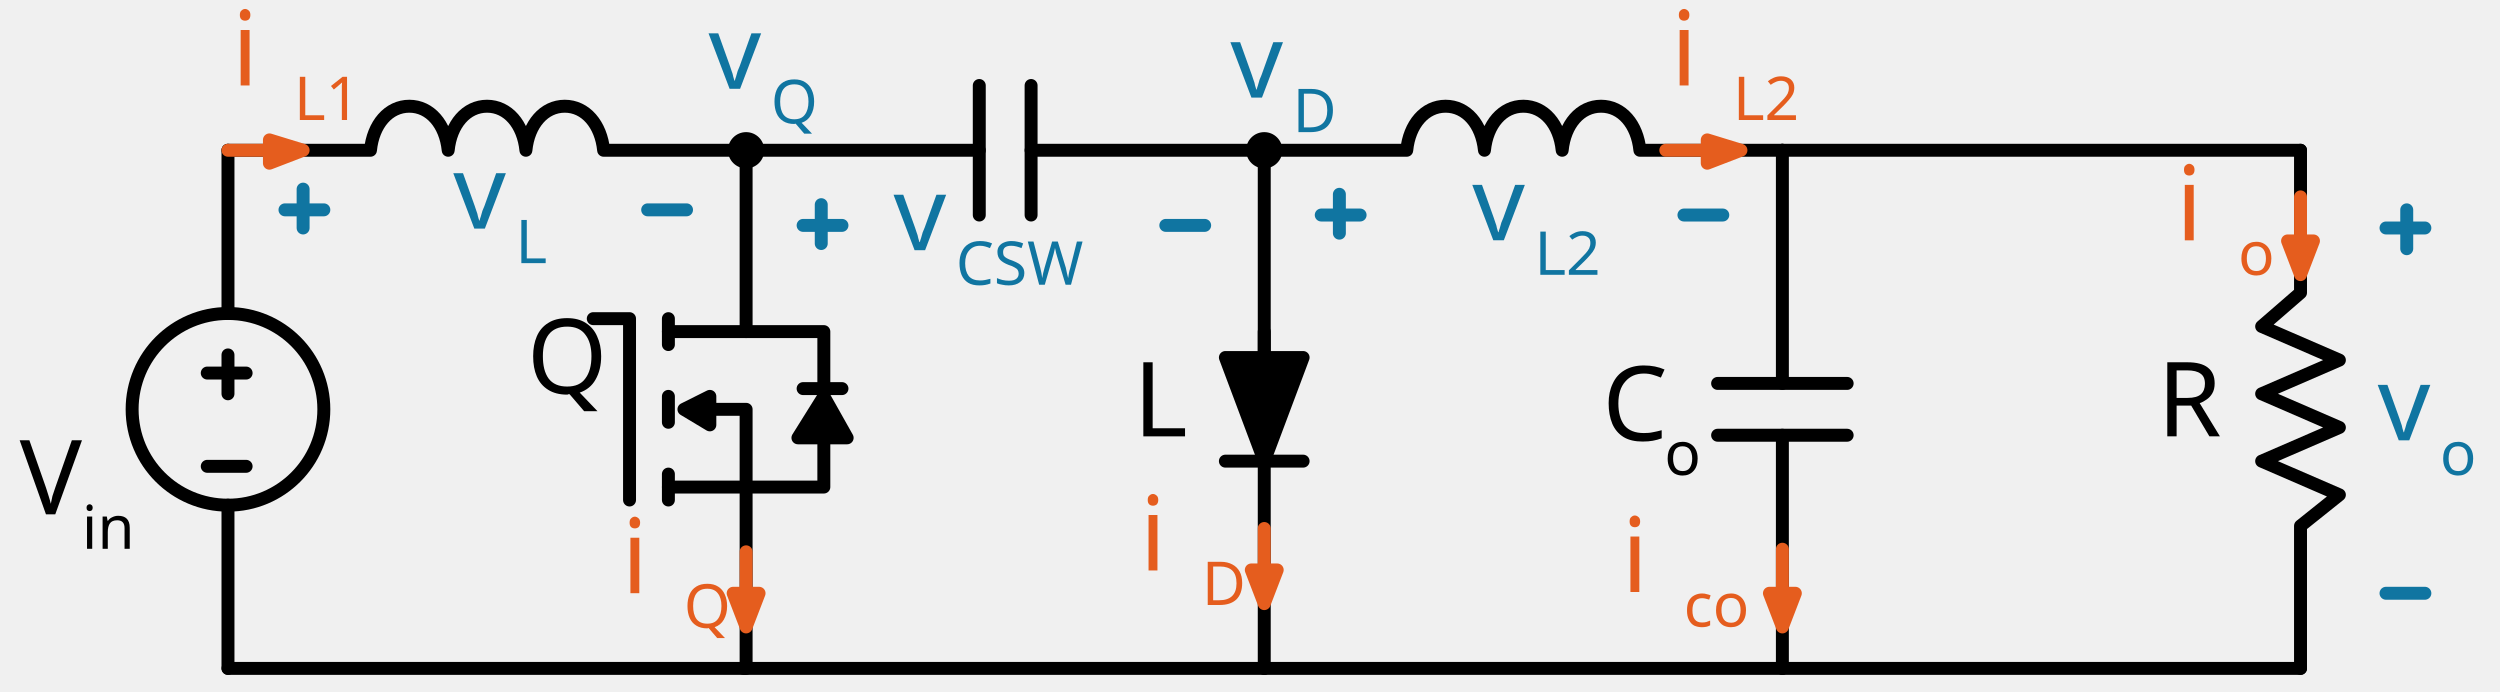
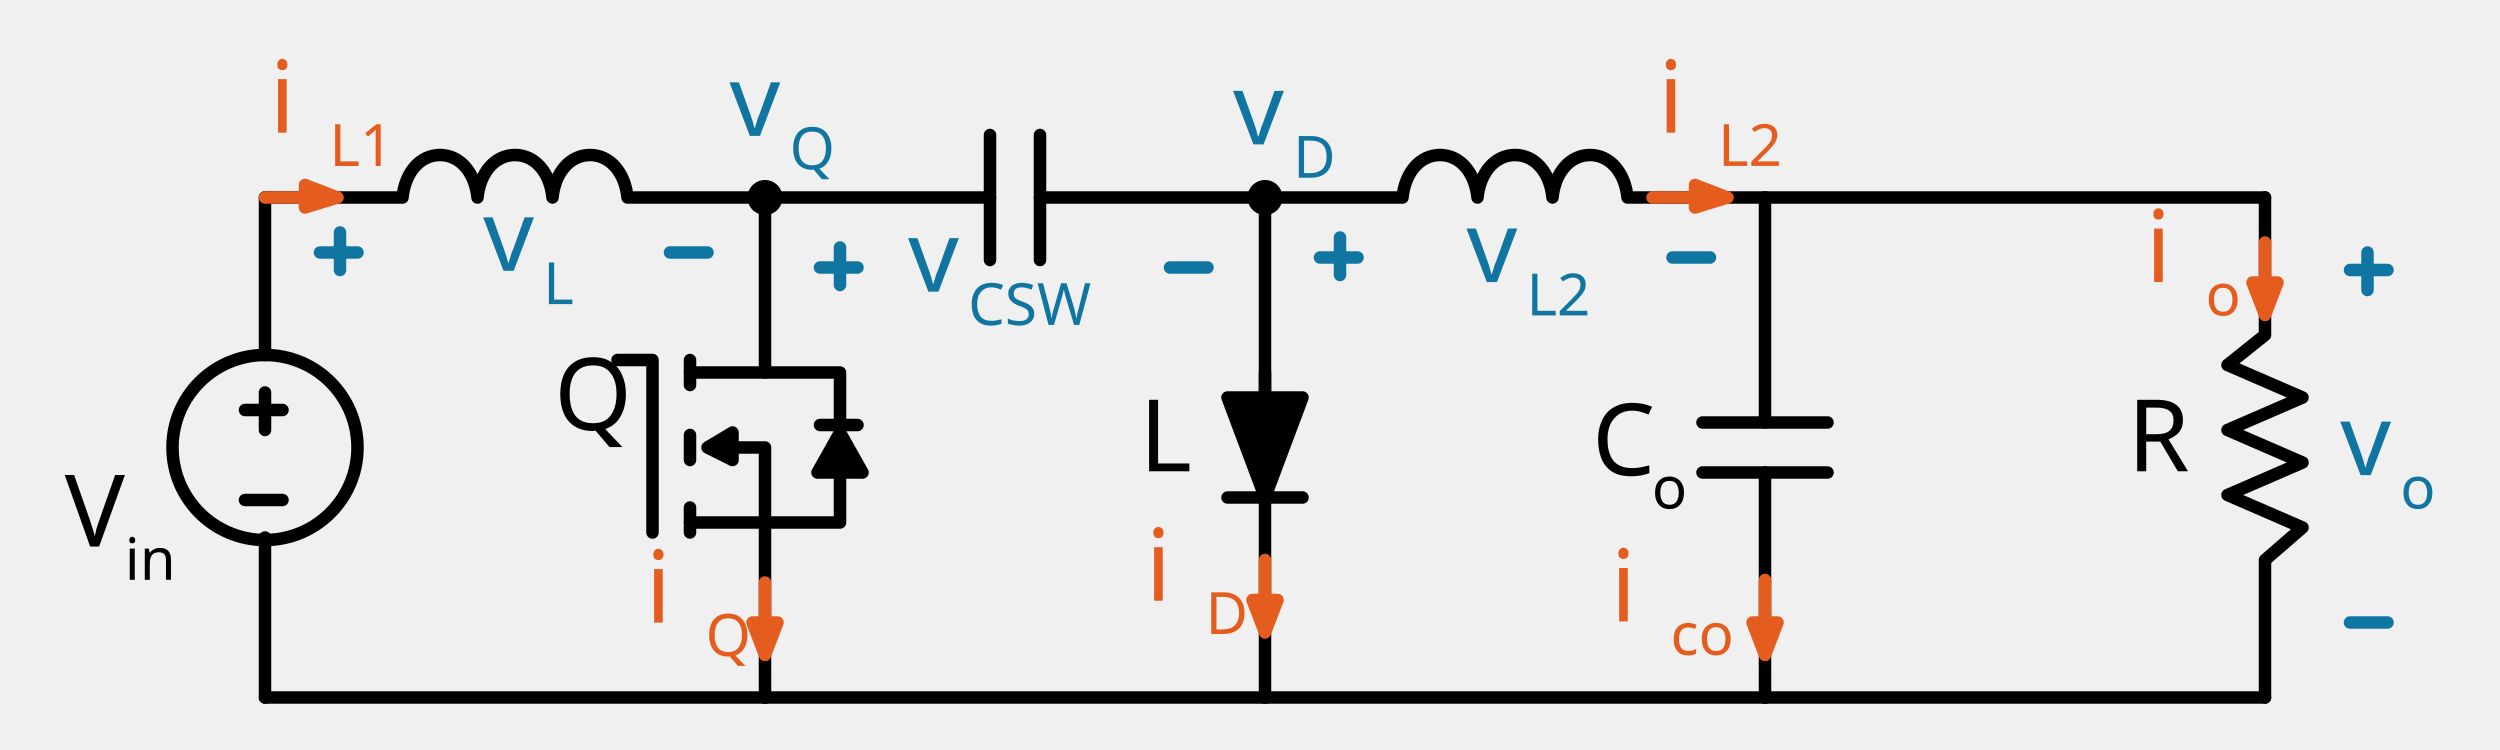
- <svg xmlns="http://www.w3.org/2000/svg" version="1.1" x="0px" y="0px" width="96.5px" height="26.7px" viewBox="0 0 96.5 26.7" style="enable-background:new 0 0 96.5 26.7;" xml:space="preserve">
+ <svg xmlns="http://www.w3.org/2000/svg" version="1.1" x="0px" y="0px" width="100px" height="30px" viewBox="0 0 100 30" style="enable-background:new 0 0 100 30;" xml:space="preserve">
  <style type="text/css">
	.st0{display:none;}
	.st1{display:inline;}
	.st2{fill:none;stroke:#6A93BF;stroke-width:0.25;stroke-linecap:round;stroke-linejoin:round;stroke-miterlimit:10;}
	
		.st3{display:inline;fill:none;stroke:#6A93BF;stroke-width:0.25;stroke-linecap:round;stroke-linejoin:round;stroke-miterlimit:10;}
	.st4{fill:none;stroke:#FC8754;stroke-width:2;stroke-miterlimit:10;}
	.st5{fill:#FFFFFF;stroke:#000000;stroke-miterlimit:10;}
	.st6{fill:none;stroke:#CAEAFF;stroke-linecap:square;stroke-miterlimit:10;}
	.st7{fill:#CAEAFF;}
	.st8{opacity:0.3;fill:#F21616;}
	.st9{fill:none;stroke:#CAEAFF;stroke-linecap:round;stroke-miterlimit:10;}
	.st10{fill:#FC8754;}
	.st11{fill:none;stroke:#000000;stroke-miterlimit:10;}
	.st12{fill:none;stroke:#000000;stroke-width:0.5;stroke-linecap:round;stroke-linejoin:round;stroke-miterlimit:10;}
	.st13{stroke:#000000;stroke-width:0.5;stroke-linecap:round;stroke-linejoin:round;stroke-miterlimit:10;}
- 	.st14{font-family:'Courier-Bold';}
- 	.st15{font-size:4px;}
- 	.st16{fill:#E55D1E;}
- 	.st17{fill:#E55D1E;stroke:#E55D1E;stroke-width:0.5;stroke-linecap:round;stroke-linejoin:round;stroke-miterlimit:10;}
- 	.st18{fill:none;stroke:#E55D1E;stroke-width:0.5;stroke-linecap:round;stroke-linejoin:round;stroke-miterlimit:10;}
- 	.st19{fill:none;}
- 	.st20{fill:none;stroke:#1075A1;stroke-width:0.5;stroke-linecap:round;stroke-linejoin:round;stroke-miterlimit:10;}
- 	.st21{fill:none;stroke:#000000;stroke-width:0.25;stroke-miterlimit:10;}
+ 	.st14{fill:#E55D1E;stroke:#E55D1E;stroke-width:0.5;stroke-linecap:round;stroke-linejoin:round;stroke-miterlimit:10;}
+ 	.st15{fill:none;stroke:#E55D1E;stroke-width:0.5;stroke-linecap:round;stroke-linejoin:round;stroke-miterlimit:10;}
+ 	.st16{fill:none;}
+ 	.st17{fill:none;stroke:#1075A1;stroke-width:0.5;stroke-linecap:round;stroke-linejoin:round;stroke-miterlimit:10;}
+ 	.st18{fill:none;stroke:#000000;stroke-width:0.25;stroke-miterlimit:10;}
+ 	.st19{font-family:'Courier-Bold';}
+ 	.st20{font-size:4px;}
+ 	.st21{fill:#E55D1E;}
	.st22{fill:#1075A1;}
</style>
  <g id="Layer_2">
</g>
  <g id="Layer_1">
    <g>
-       <line class="st12" x1="8.8" y1="25.8" x2="28.7" y2="25.8" />
-       <path class="st12" d="M28.8,5.8l-5.5,0c-0.1-1-0.7-1.7-1.5-1.7s-1.4,0.7-1.5,1.7c-0.1-1-0.7-1.7-1.5-1.7s-1.4,0.7-1.5,1.7    c-0.1-1-0.7-1.7-1.5-1.7c-0.8,0-1.4,0.7-1.5,1.7l-5.5,0" />
      <g>
-         <polyline class="st12" points="25.8,12.8 28.8,12.8 28.8,5.8    " />
-         <polyline class="st12" points="26.8,15.8 28.8,15.8 28.8,18.8    " />
-         <polyline class="st12" points="25.8,18.8 28.8,18.8 28.8,25.8    " />
-         <line class="st12" x1="25.8" y1="19.3" x2="25.8" y2="18.3" />
-         <line class="st12" x1="25.8" y1="16.3" x2="25.8" y2="15.3" />
-         <line class="st12" x1="25.8" y1="13.3" x2="25.8" y2="12.3" />
-         <polygon class="st12" points="26.4,15.8 27.4,16.4 27.4,15.3    " />
-         <line class="st12" x1="31" y1="15" x2="32.5" y2="15" />
-         <polygon class="st13" points="31.8,15.3 30.8,16.9 32.7,16.9    " />
-         <polyline class="st12" points="24.3,19.3 24.3,12.3 22.9,12.3    " />
-         <polyline class="st12" points="28.8,18.8 31.8,18.8 31.8,16.7    " />
-         <polyline class="st12" points="28.8,12.8 31.8,12.8 31.8,15    " />
+         <line class="st12" x1="10.6" y1="27.9" x2="30.6" y2="27.9" />
+         <path class="st12" d="M30.6,7.9l-5.5,0c-0.1-1-0.7-1.7-1.5-1.7c-0.8,0-1.4,0.7-1.5,1.7c-0.1-1-0.7-1.7-1.5-1.7     c-0.8,0-1.4,0.7-1.5,1.7c-0.1-1-0.7-1.7-1.5-1.7c-0.8,0-1.4,0.7-1.5,1.7l-5.5,0" />
+         <g>
+           <polyline class="st12" points="27.6,14.9 30.6,14.9 30.6,7.9     " />
+           <polyline class="st12" points="28.6,17.9 30.6,17.9 30.6,20.9     " />
+           <polyline class="st12" points="27.6,20.9 30.6,20.9 30.6,27.9     " />
+           <line class="st12" x1="27.6" y1="21.3" x2="27.6" y2="20.3" />
+           <line class="st12" x1="27.6" y1="18.4" x2="27.6" y2="17.4" />
+           <line class="st12" x1="27.6" y1="15.4" x2="27.6" y2="14.4" />
+           <polygon class="st12" points="28.3,17.9 29.3,18.4 29.3,17.3     " />
+           <line class="st12" x1="32.8" y1="17" x2="34.3" y2="17" />
+           <polygon class="st13" points="33.6,17.3 32.7,18.9 34.5,18.9     " />
+           <polyline class="st12" points="26.1,21.3 26.1,14.4 24.7,14.4     " />
+           <polyline class="st12" points="30.6,20.9 33.6,20.9 33.6,18.7     " />
+           <polyline class="st12" points="30.6,14.9 33.6,14.9 33.6,17     " />
+         </g>
      </g>
-     </g>
-     <text transform="matrix(1 0 0 1 0.7583 19.8528)" class="st14 st15">V</text>
-     <text transform="matrix(0.583 0 0 0.583 3.1587 21.1849)" class="st14 st15">in</text>
-     <text transform="matrix(1 0 0 1 20.3299 15.186)" class="st14 st15">Q</text>
-     <g>
-       <text transform="matrix(1 0 0 1 23.9901 22.8964)" class="st16 st14 st15">i</text>
-       <text transform="matrix(0.583 0 0 0.583 26.3905 24.2284)" class="st16 st14 st15">Q</text>
+       <text transform="matrix(1 0 0 1 2.5895 21.8607)" class="st19 st20">V</text>
+       <text transform="matrix(0.583 0 0 0.583 4.9899 23.1927)" class="st19 st20">in</text>
+       <text transform="matrix(1 0 0 1 22.161 17.1939)" class="st19 st20">Q</text>
      <g>
-         <polygon class="st17" points="28.8,24.2 28.3,22.9 29.3,22.9    " />
+         <text transform="matrix(1 0 0 1 25.8212 24.9043)" class="st21 st19 st20">i</text>
+         <text transform="matrix(0.583 0 0 0.583 28.2216 26.2363)" class="st21 st19 st20">Q</text>
+         <g>
+           <polygon class="st14" points="30.6,26.2 30.1,24.9 31.1,24.9     " />
+         </g>
+         <line class="st15" x1="30.6" y1="23.3" x2="30.6" y2="25.5" />
      </g>
-       <line class="st18" x1="28.8" y1="21.3" x2="28.8" y2="23.5" />
-     </g>
-     <g>
-       <line class="st12" x1="8.8" y1="12.1" x2="8.8" y2="5.8" />
-       <line class="st12" x1="8.8" y1="25.8" x2="8.8" y2="19.5" />
-       <circle class="st12" cx="8.8" cy="15.8" r="3.7" />
      <g>
-         <line class="st12" x1="8.8" y1="13.7" x2="8.8" y2="15.2" />
-         <line class="st12" x1="9.5" y1="14.4" x2="8" y2="14.4" />
-         <line class="st12" x1="9.5" y1="18" x2="8" y2="18" />
+         <line class="st12" x1="10.6" y1="14.2" x2="10.6" y2="7.9" />
+         <line class="st12" x1="10.6" y1="27.9" x2="10.6" y2="21.5" />
+         <circle class="st12" cx="10.6" cy="17.9" r="3.7" />
+         <g>
+           <line class="st12" x1="10.6" y1="15.7" x2="10.6" y2="17.2" />
+           <line class="st12" x1="11.3" y1="16.4" x2="9.8" y2="16.4" />
+           <line class="st12" x1="11.3" y1="20" x2="9.8" y2="20" />
+         </g>
      </g>
-     </g>
-     <g>
-       <line class="st19" x1="8.7" y1="8.1" x2="28.7" y2="8.1" />
-       <text transform="matrix(1 0 0 1 17.4964 8.8253)" class="st22 st14 st15">v</text>
-       <text transform="matrix(0.583 0 0 0.583 19.8968 10.1573)" class="st22 st14 st15">L</text>
-       <line class="st20" x1="11" y1="8.1" x2="12.5" y2="8.1" />
-       <line class="st20" x1="11.7" y1="7.3" x2="11.7" y2="8.8" />
-       <line class="st20" x1="26.5" y1="8.1" x2="25" y2="8.1" />
-     </g>
-     <g>
-       <text transform="matrix(1 0 0 1 47.4928 3.7686)" class="st22 st14 st15">v</text>
-       <text transform="matrix(0.583 0 0 0.583 49.8932 5.1006)" class="st22 st14 st15">D</text>
-       <circle id="XMLID_00000160899339993906798160000011124390096643899276_" cx="48.8" cy="5.8" r="0.7" />
-     </g>
-     <g>
-       <text transform="matrix(1 0 0 1 27.3492 3.4265)" class="st22 st14 st15">v</text>
-       <text transform="matrix(0.583 0 0 0.583 29.7495 4.7586)" class="st22 st14 st15">Q</text>
-       <circle id="XMLID_00000137818357688776314510000011062575290492067493_" cx="28.8" cy="5.8" r="0.7" />
-     </g>
-     <g>
      <g>
-         <line class="st12" x1="68.8" y1="25.8" x2="88.8" y2="25.8" />
-         <path class="st12" d="M68.8,5.8l-5.5,0c-0.1-1-0.7-1.7-1.5-1.7s-1.4,0.7-1.5,1.7c-0.1-1-0.7-1.7-1.5-1.7s-1.4,0.7-1.5,1.7     c-0.1-1-0.7-1.7-1.5-1.7s-1.4,0.7-1.5,1.7l-5.5,0" />
-         <polyline class="st12" points="88.8,25.8 88.8,20.3 90.3,19.1 87.3,17.8 90.3,16.5 87.3,15.2 90.3,13.9 87.3,12.6 88.8,11.3      88.8,5.8    " />
+         <line class="st16" x1="10.6" y1="10.1" x2="30.6" y2="10.1" />
+         <text transform="matrix(1 0 0 1 19.3276 10.8332)" class="st22 st19 st20">v</text>
+         <text transform="matrix(0.583 0 0 0.583 21.728 12.1652)" class="st22 st19 st20">L</text>
+         <line class="st17" x1="12.8" y1="10.1" x2="14.3" y2="10.1" />
+         <line class="st17" x1="13.6" y1="9.3" x2="13.6" y2="10.8" />
+         <line class="st17" x1="28.3" y1="10.1" x2="26.8" y2="10.1" />
+       </g>
+       <g>
+         <text transform="matrix(1 0 0 1 49.3239 5.7765)" class="st22 st19 st20">v</text>
+         <text transform="matrix(0.583 0 0 0.583 51.7243 7.1085)" class="st22 st19 st20">D</text>
+         <circle id="XMLID_00000160899339993906798160000011124390096643899276_" cx="50.6" cy="7.9" r="0.7" />
+       </g>
+       <g>
+         <text transform="matrix(1 0 0 1 29.1803 5.4344)" class="st22 st19 st20">v</text>
+         <text transform="matrix(0.583 0 0 0.583 31.5807 6.7665)" class="st22 st19 st20">Q</text>
+         <circle id="XMLID_00000137818357688776314510000011062575290492067493_" cx="30.6" cy="7.9" r="0.7" />
+       </g>
+       <g>
        <g>
-           <line class="st12" x1="68.8" y1="14.8" x2="68.8" y2="5.8" />
-           <line class="st12" x1="68.8" y1="25.8" x2="68.8" y2="16.8" />
-           <line class="st12" x1="66.3" y1="16.8" x2="71.3" y2="16.8" />
-           <line class="st12" x1="66.3" y1="14.8" x2="71.3" y2="14.8" />
+           <line class="st12" x1="70.6" y1="27.9" x2="90.6" y2="27.9" />
+           <path class="st12" d="M70.6,7.9l-5.5,0c-0.1-1-0.7-1.7-1.5-1.7s-1.4,0.7-1.5,1.7c-0.1-1-0.7-1.7-1.5-1.7s-1.4,0.7-1.5,1.7      c-0.1-1-0.7-1.7-1.5-1.7s-1.4,0.7-1.5,1.7l-5.5,0" />
+           <polyline class="st12" points="90.6,27.9 90.6,22.4 92.1,21.1 89.1,19.8 92.1,18.5 89.1,17.2 92.1,15.9 89.1,14.6 90.6,13.4       90.6,7.9     " />
+           <g>
+             <line class="st12" x1="70.6" y1="16.9" x2="70.6" y2="7.9" />
+             <line class="st12" x1="70.6" y1="27.9" x2="70.6" y2="18.9" />
+             <line class="st12" x1="68.1" y1="18.9" x2="73.1" y2="18.9" />
+             <line class="st12" x1="68.1" y1="16.9" x2="73.1" y2="16.9" />
+           </g>
+           <g>
+             <g>
+               <line class="st13" x1="50.6" y1="18.9" x2="50.6" y2="27.9" />
+               <line class="st13" x1="50.6" y1="7.9" x2="50.6" y2="16.9" />
+             </g>
+             <g>
+               <line class="st13" x1="52.1" y1="19.9" x2="49.1" y2="19.9" />
+               <polygon class="st13" points="50.6,19.9 52.1,15.9 49.1,15.9       " />
+             </g>
+             <line class="st13" x1="50.6" y1="18.9" x2="50.6" y2="14.9" />
+           </g>
+           <line class="st12" x1="50.6" y1="27.9" x2="70.6" y2="27.9" />
+           <line class="st12" x1="70.6" y1="7.9" x2="90.6" y2="7.9" />
+         </g>
+         <text transform="matrix(1 0 0 1 45.5734 18.8512)" class="st19 st20">L</text>
+         <g>
+           <text transform="matrix(1 0 0 1 63.6751 19.005)" class="st19 st20">C</text>
+           <text transform="matrix(0.583 0 0 0.583 66.0755 20.337)" class="st19 st20">o</text>
        </g>
        <g>
+           <text transform="matrix(1 0 0 1 85.0983 18.8514)" class="st19 st20">R</text>
+         </g>
+         <g>
+           <text transform="matrix(1 0 0 1 64.4218 24.8588)" class="st21 st19 st20">i</text>
+           <text transform="matrix(0.583 0 0 0.583 66.8222 26.1908)" class="st21 st19 st20">co</text>
          <g>
-             <line class="st13" x1="48.8" y1="16.8" x2="48.8" y2="25.8" />
-             <line class="st13" x1="48.8" y1="5.8" x2="48.8" y2="14.8" />
+             <polygon class="st14" points="70.6,26.2 70.1,24.9 71.1,24.9      " />
          </g>
+           <line class="st15" x1="70.6" y1="23.2" x2="70.6" y2="25.4" />
+         </g>
+         <g>
+           <text transform="matrix(1 0 0 1 85.8209 11.2836)" class="st21 st19 st20">i</text>
+           <text transform="matrix(0.583 0 0 0.583 88.2213 12.6156)" class="st21 st19 st20">o</text>
          <g>
-             <line class="st13" x1="50.3" y1="17.8" x2="47.3" y2="17.8" />
-             <polygon class="st13" points="48.8,17.8 50.3,13.8 47.3,13.8      " />
+             <polygon class="st14" points="90.6,12.6 90.1,11.3 91.1,11.3      " />
          </g>
-           <line class="st13" x1="48.8" y1="16.8" x2="48.8" y2="12.8" />
+           <line class="st15" x1="90.6" y1="9.7" x2="90.6" y2="11.9" />
        </g>
-         <line class="st12" x1="48.8" y1="25.8" x2="68.8" y2="25.8" />
-         <line class="st12" x1="68.8" y1="5.8" x2="88.8" y2="5.8" />
-       </g>
-       <text transform="matrix(1 0 0 1 43.7423 16.8434)" class="st14 st15">L</text>
-       <g>
-         <text transform="matrix(1 0 0 1 61.8439 16.9971)" class="st14 st15">C</text>
-         <text transform="matrix(0.583 0 0 0.583 64.2443 18.3291)" class="st14 st15">o</text>
+         <g>
+           <text transform="matrix(1 0 0 1 66.3222 5.3066)" class="st21 st19 st20">i</text>
+           <text transform="matrix(0.583 0 0 0.583 68.7225 6.6386)" class="st21 st19 st20">L2</text>
+           <g>
+             <polygon class="st14" points="69.1,7.9 67.8,8.3 67.8,7.4      " />
+           </g>
+           <line class="st15" x1="66.1" y1="7.9" x2="68.4" y2="7.9" />
+         </g>
+         <g>
+           <line class="st16" x1="50.6" y1="10.3" x2="70.6" y2="10.3" />
+           <text transform="matrix(1 0 0 1 58.6599 11.2833)" class="st22 st19 st20">v</text>
+           <text transform="matrix(0.583 0 0 0.583 61.0603 12.6153)" class="st22 st19 st20">L2</text>
+           <line class="st17" x1="52.8" y1="10.3" x2="54.3" y2="10.3" />
+           <line class="st17" x1="53.6" y1="9.5" x2="53.6" y2="11" />
+           <line class="st17" x1="68.4" y1="10.3" x2="66.9" y2="10.3" />
+         </g>
+         <g>
+           <line class="st16" x1="30.6" y1="10.7" x2="50.6" y2="10.7" />
+           <text transform="matrix(1 0 0 1 36.3214 11.6654)" class="st22 st19 st20">v</text>
+           <text transform="matrix(0.583 0 0 0.583 38.7218 12.9974)" class="st22 st19 st20">CSW</text>
+           <line class="st17" x1="32.8" y1="10.7" x2="34.3" y2="10.7" />
+           <line class="st17" x1="33.6" y1="9.9" x2="33.6" y2="11.4" />
+           <line class="st17" x1="48.3" y1="10.7" x2="46.8" y2="10.7" />
+         </g>
+         <g>
+           <text transform="matrix(1 0 0 1 93.6105 19.0051)" class="st22 st19 st20">v</text>
+           <text transform="matrix(0.583 0 0 0.583 96.0109 20.3371)" class="st22 st19 st20">o</text>
+           <line class="st17" x1="94.7" y1="10.1" x2="94.7" y2="11.6" />
+           <line class="st17" x1="95.5" y1="10.8" x2="94" y2="10.8" />
+           <line class="st17" x1="95.5" y1="24.9" x2="94" y2="24.9" />
+         </g>
      </g>
      <g>
-         <text transform="matrix(1 0 0 1 83.2672 16.8435)" class="st14 st15">R</text>
+         <line class="st12" x1="41.6" y1="7.9" x2="50.6" y2="7.9" />
+         <line class="st12" x1="30.6" y1="7.9" x2="39.6" y2="7.9" />
+         <line class="st12" x1="39.6" y1="5.4" x2="39.6" y2="10.4" />
+         <line class="st12" x1="41.6" y1="5.4" x2="41.6" y2="10.4" />
+       </g>
+       <line class="st12" x1="50.6" y1="27.9" x2="30.6" y2="27.9" />
+       <g>
+         <text transform="matrix(1 0 0 1 45.8212 24.0283)" class="st21 st19 st20">i</text>
+         <text transform="matrix(0.583 0 0 0.583 48.2216 25.3604)" class="st21 st19 st20">D</text>
+         <g>
+           <polygon class="st14" points="50.6,25.3 50.1,24 51.1,24     " />
+         </g>
+         <line class="st15" x1="50.6" y1="22.4" x2="50.6" y2="24.6" />
      </g>
      <g>
-         <text transform="matrix(1 0 0 1 62.5907 22.8509)" class="st16 st14 st15">i</text>
-         <text transform="matrix(0.583 0 0 0.583 64.9911 24.1829)" class="st16 st14 st15">co</text>
+         <text transform="matrix(1 0 0 1 10.777 5.3066)" class="st21 st19 st20">i</text>
+         <text transform="matrix(0.583 0 0 0.583 13.1774 6.6387)" class="st21 st19 st20">L1</text>
        <g>
-           <polygon class="st17" points="68.8,24.2 68.3,22.9 69.3,22.9     " />
+           <polygon class="st14" points="13.5,7.9 12.2,8.3 12.2,7.4     " />
        </g>
-         <line class="st18" x1="68.8" y1="21.2" x2="68.8" y2="23.4" />
+         <line class="st15" x1="10.6" y1="7.9" x2="12.8" y2="7.9" />
      </g>
-       <g>
-         <text transform="matrix(1 0 0 1 83.9897 9.2757)" class="st16 st14 st15">i</text>
-         <text transform="matrix(0.583 0 0 0.583 86.3901 10.6077)" class="st16 st14 st15">o</text>
-         <g>
-           <polygon class="st17" points="88.8,10.6 88.3,9.3 89.3,9.3     " />
-         </g>
-         <line class="st18" x1="88.8" y1="7.6" x2="88.8" y2="9.9" />
-       </g>
-       <g>
-         <text transform="matrix(1 0 0 1 64.491 3.2987)" class="st16 st14 st15">i</text>
-         <text transform="matrix(0.583 0 0 0.583 66.8914 4.6308)" class="st16 st14 st15">L2</text>
-         <g>
-           <polygon class="st17" points="67.2,5.8 65.9,6.3 65.9,5.4     " />
-         </g>
-         <line class="st18" x1="64.3" y1="5.8" x2="66.5" y2="5.8" />
-       </g>
-       <g>
-         <line class="st19" x1="48.8" y1="8.3" x2="68.8" y2="8.3" />
-         <text transform="matrix(1 0 0 1 56.8288 9.2754)" class="st22 st14 st15">v</text>
-         <text transform="matrix(0.583 0 0 0.583 59.2291 10.6074)" class="st22 st14 st15">L2</text>
-         <line class="st20" x1="51" y1="8.3" x2="52.5" y2="8.3" />
-         <line class="st20" x1="51.7" y1="7.5" x2="51.7" y2="9" />
-         <line class="st20" x1="66.5" y1="8.3" x2="65" y2="8.3" />
-       </g>
-       <g>
-         <line class="st19" x1="28.7" y1="8.7" x2="48.7" y2="8.7" />
-         <text transform="matrix(1 0 0 1 34.4903 9.6575)" class="st22 st14 st15">v</text>
-         <text transform="matrix(0.583 0 0 0.583 36.8907 10.9895)" class="st22 st14 st15">CSW</text>
-         <line class="st20" x1="31" y1="8.7" x2="32.5" y2="8.7" />
-         <line class="st20" x1="31.7" y1="7.9" x2="31.7" y2="9.4" />
-         <line class="st20" x1="46.5" y1="8.7" x2="45" y2="8.7" />
-       </g>
-       <g>
-         <text transform="matrix(1 0 0 1 91.7793 16.9972)" class="st22 st14 st15">v</text>
-         <text transform="matrix(0.583 0 0 0.583 94.1797 18.3292)" class="st22 st14 st15">o</text>
-         <line class="st20" x1="92.9" y1="8.1" x2="92.9" y2="9.6" />
-         <line class="st20" x1="93.6" y1="8.8" x2="92.1" y2="8.8" />
-         <line class="st20" x1="93.6" y1="22.9" x2="92.1" y2="22.9" />
-       </g>
-     </g>
-     <g>
-       <line class="st12" x1="39.8" y1="5.8" x2="48.8" y2="5.8" />
-       <line class="st12" x1="28.8" y1="5.8" x2="37.8" y2="5.8" />
-       <line class="st12" x1="37.8" y1="3.3" x2="37.8" y2="8.3" />
-       <line class="st12" x1="39.8" y1="3.3" x2="39.8" y2="8.3" />
-     </g>
-     <line class="st12" x1="48.8" y1="25.8" x2="28.7" y2="25.8" />
-     <g>
-       <text transform="matrix(1 0 0 1 43.9901 22.0204)" class="st16 st14 st15">i</text>
-       <text transform="matrix(0.583 0 0 0.583 46.3905 23.3525)" class="st16 st14 st15">D</text>
-       <g>
-         <polygon class="st17" points="48.8,23.3 48.3,22 49.3,22    " />
-       </g>
-       <line class="st18" x1="48.8" y1="20.4" x2="48.8" y2="22.6" />
-     </g>
-     <g>
-       <text transform="matrix(1 0 0 1 8.9458 3.2987)" class="st16 st14 st15">i</text>
-       <text transform="matrix(0.583 0 0 0.583 11.3462 4.6308)" class="st16 st14 st15">L1</text>
-       <g>
-         <polygon class="st17" points="11.7,5.8 10.4,6.3 10.4,5.4    " />
-       </g>
-       <line class="st18" x1="8.8" y1="5.8" x2="11" y2="5.8" />
    </g>
  </g>
</svg>
